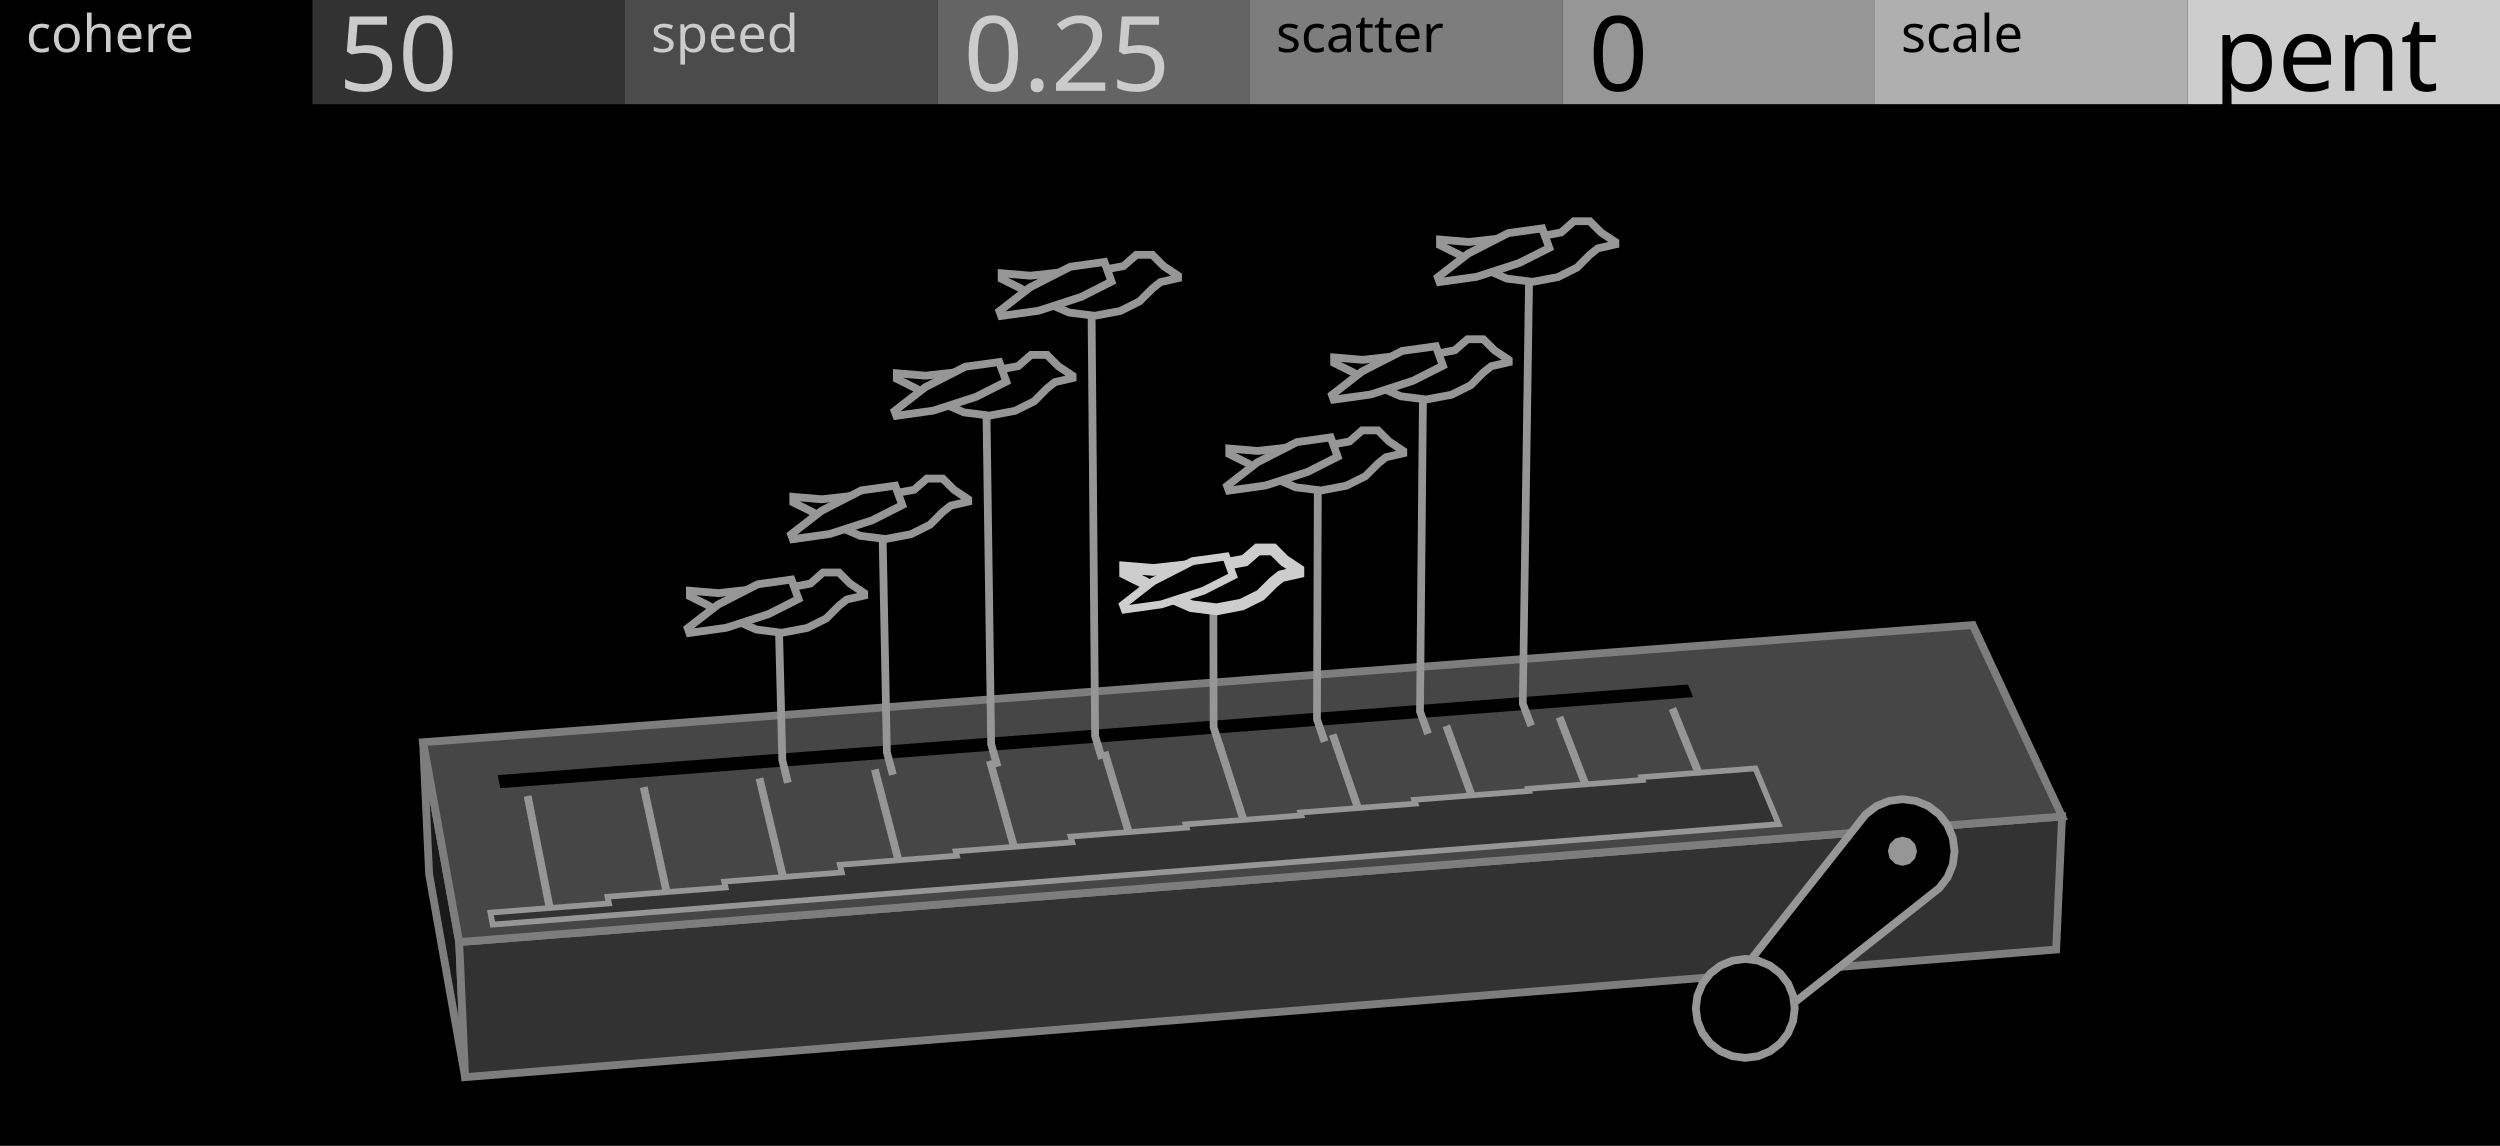
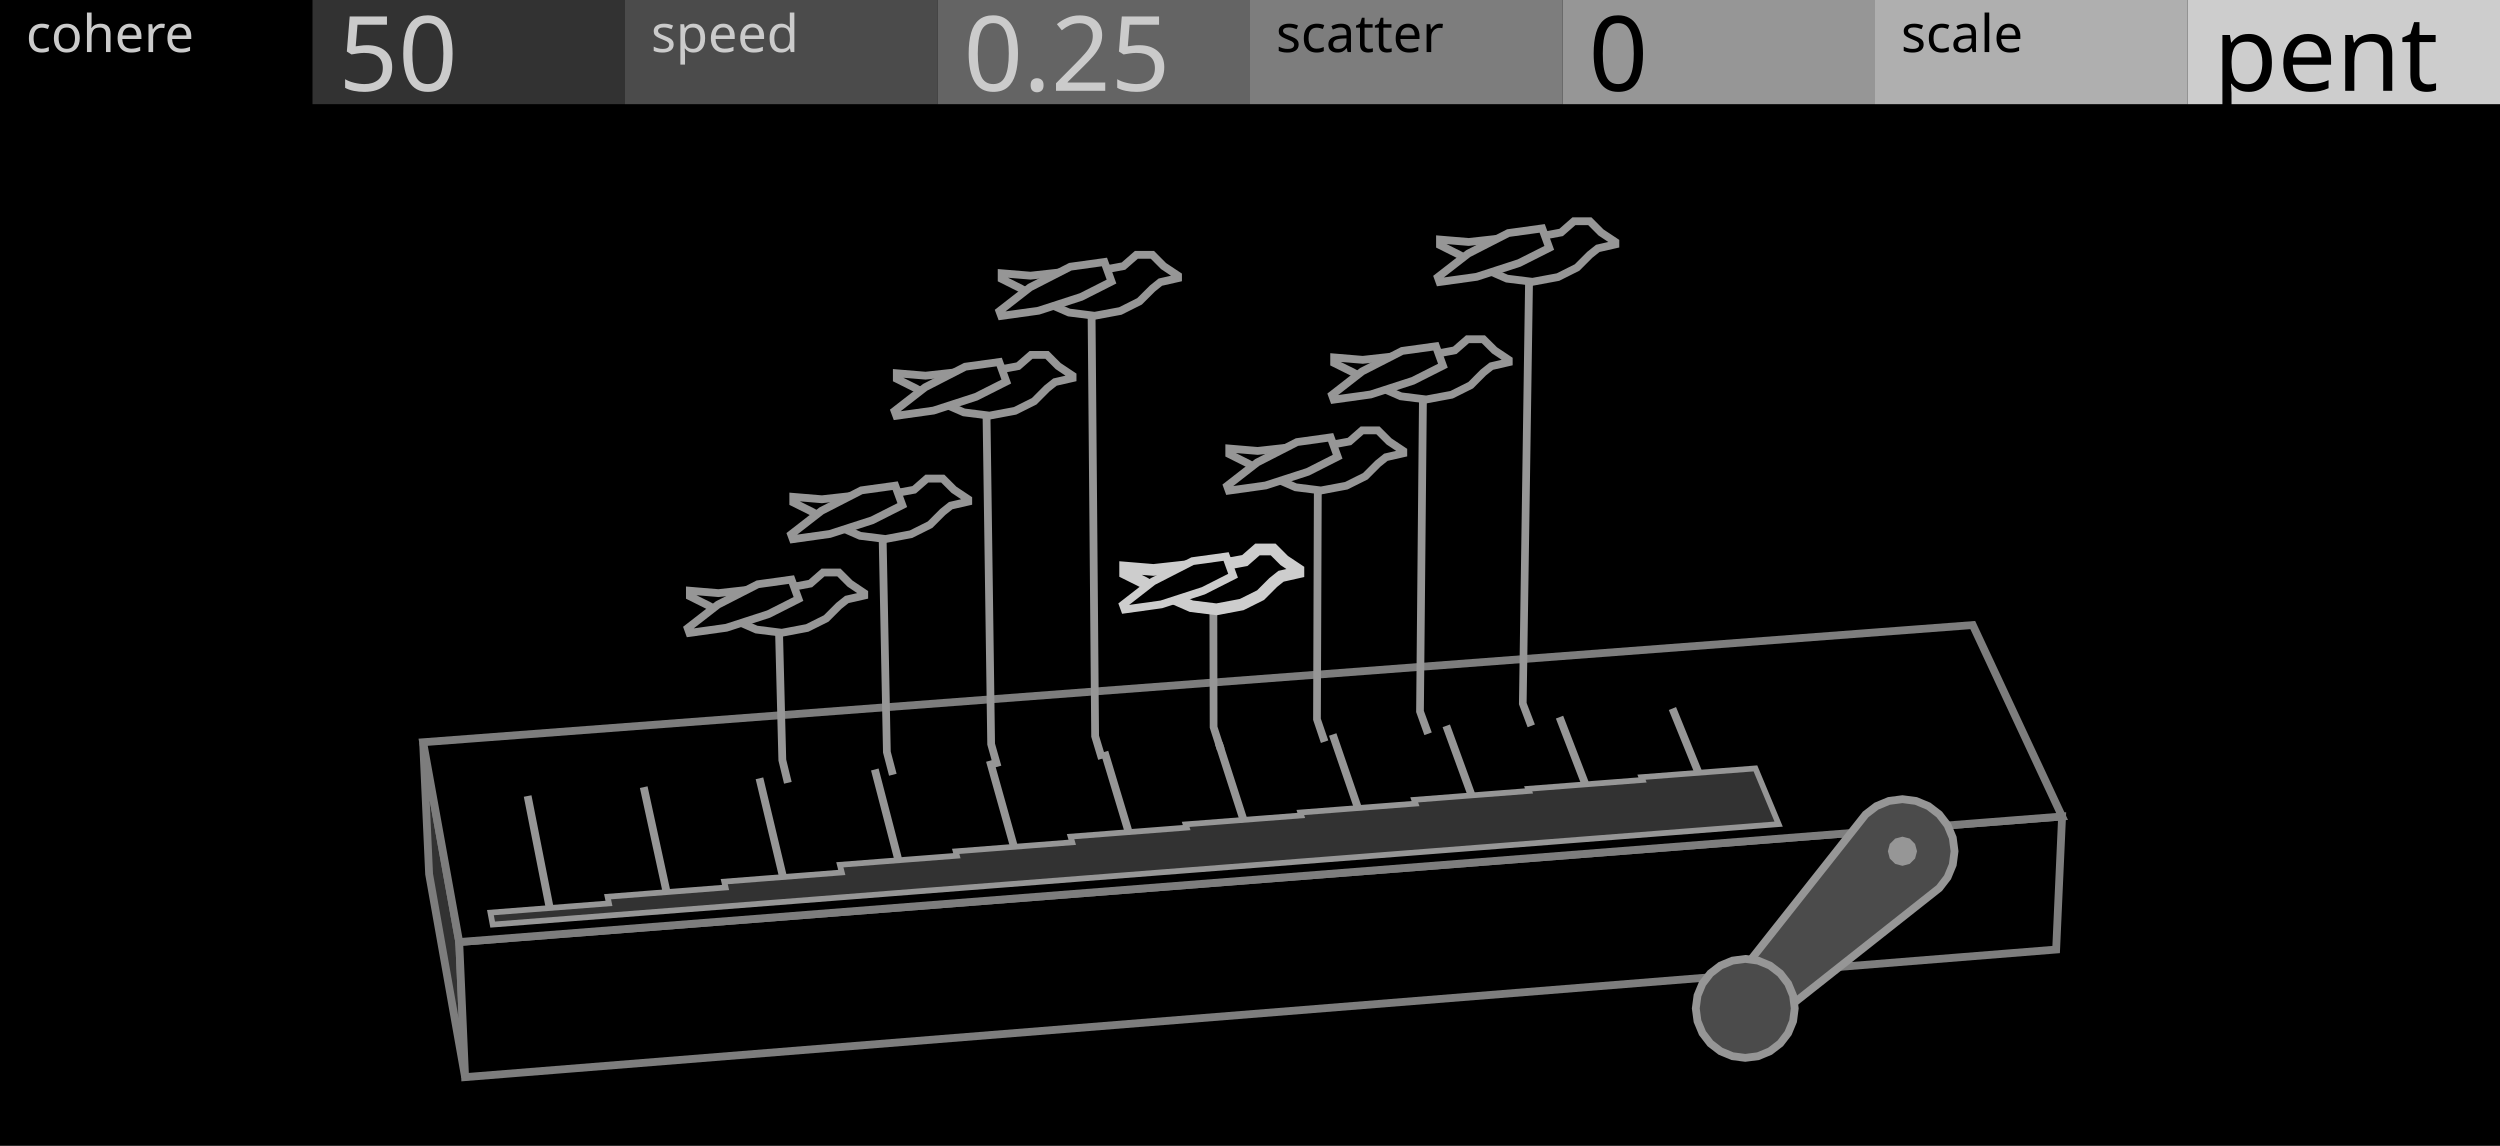
<svg xmlns="http://www.w3.org/2000/svg" width="480" height="220" viewBox="0 0 480 220">
  <g id="preview_canvas">
    <rect x="0" y="0" width="480" height="220" fill="#000000" stroke="none" />
  </g>
  <g id="preview_header">
    <rect x="0" y="0" width="60" height="20" fill="#000000" stroke="none" />
    <rect x="60" y="0" width="60" height="20" fill="#323232" stroke="none" />
    <rect x="120" y="0" width="60" height="20" fill="#4B4B4B" stroke="none" />
    <rect x="180" y="0" width="60" height="20" fill="#646464" stroke="none" />
    <rect x="240" y="0" width="60" height="20" fill="#7D7D7D" stroke="none" />
    <rect x="300" y="0" width="60" height="20" fill="#969696" stroke="none" />
    <rect x="360" y="0" width="60" height="20" fill="#AFAFAF" stroke="none" />
    <rect x="420" y="0" width="60" height="20" fill="#CDCDCD" stroke="none" />
    <text transform="matrix(1 0 0 1 5 10)" fill="#CBCBCB" stroke="none" font-family="UniversNextPro-Light" font-size="10px">cohere</text>
    <text transform="matrix(1 0 0 1 125 10)" fill="#CBCBCB" stroke="none" font-family="UniversNextPro-Light" font-size="10px">speed</text>
    <text transform="matrix(1 0 0 1 245 10)" fill="#000000" stroke="none" font-family="UniversNextPro-Light" font-size="10px">scatter</text>
    <text transform="matrix(1 0 0 1 365 10)" fill="#000000" stroke="none" font-family="UniversNextPro-Light" font-size="10px">scale</text>
    <text transform="matrix(1 0 0 1 65 17.44)" fill="#CBCBCB" stroke="none" font-family="UniversNextPro-Light" font-size="20px">50</text>
    <text transform="matrix(1 0 0 1 185 17.44)" fill="#CBCBCB" stroke="none" font-family="UniversNextPro-Light" font-size="20px">0.25</text>
    <text transform="matrix(1 0 0 1 305 17.44)" fill="#000000" stroke="none" font-family="UniversNextPro-Light" font-size="20px">0</text>
    <text transform="matrix(1 0 0 1 425 17.44)" fill="#000000" stroke="none" font-family="UniversNextPro-Light" font-size="20px">pent</text>
  </g>
-   <path d="M 88.17 180.87 L 81.24 142.51 L 82.39 167.83 L 89.3 206.81 Z" fill="#1A1A1A" stroke="#7D7D7D" stroke-width="1.5" />
-   <path d="M 88.17 180.87 L 395.92 156.76 L 394.78 182.31 L 89.3 206.81 Z" fill="#323232" stroke="#7D7D7D" stroke-width="1.5" />
-   <path d="M 88.17 180.87 L 395.92 156.76 L 378.77 120.01 L 81.24 142.51 Z" fill="#464646" stroke="#7D7D7D" stroke-width="1.5" />
+   <path d="M 88.17 180.87 L 81.24 142.51 L 82.39 167.83 L 89.3 206.81 Z" fill="#323232" stroke="#7D7D7D" stroke-width="1.5" />
+   <path d="M 88.17 180.87 L 395.92 156.76 L 394.78 182.31 L 89.3 206.81 Z" fill="#000000" stroke="#7D7D7D" stroke-width="1.5" />
+   <path d="M 88.17 180.87 L 395.92 156.76 L 378.77 120.01 L 81.24 142.51 Z" fill="#000000" stroke="#7D7D7D" stroke-width="1.5" />
  <path d="M 96.05 151.33 L 325.09 133.85 L 324.1 131.42 L 95.57 148.82 Z" fill="#000000" stroke="none" stroke-width="0" />
  <path d="M 106.61 175.83 L 102.04 152.69 L 100.57 152.98 L 105.13 176.12 Z" fill="#969696" stroke="none" stroke-width="0" />
  <path d="M 129.36 174.04 L 124.33 150.97 L 122.86 151.29 L 127.89 174.36 Z" fill="#969696" stroke="none" stroke-width="0" />
  <path d="M 152.04 172.25 L 146.54 149.26 L 145.09 149.61 L 150.58 172.6 Z" fill="#969696" stroke="none" stroke-width="0" />
  <path d="M 174.65 170.47 L 168.69 147.55 L 167.24 147.93 L 173.2 170.85 Z" fill="#969696" stroke="none" stroke-width="0" />
  <path d="M 197.18 168.7 L 190.77 145.85 L 189.33 146.26 L 195.74 169.1 Z" fill="#969696" stroke="none" stroke-width="0" />
  <path d="M 219.65 166.93 L 212.78 144.15 L 211.34 144.59 L 218.21 167.36 Z" fill="#969696" stroke="none" stroke-width="0" />
  <path d="M 242.04 165.16 L 234.72 142.46 L 233.29 142.92 L 240.61 165.62 Z" fill="#969696" stroke="none" stroke-width="0" />
  <path d="M 264.36 163.41 L 256.59 140.78 L 255.17 141.26 L 262.94 163.89 Z" fill="#969696" stroke="none" stroke-width="0" />
  <path d="M 286.61 161.66 L 278.39 139.1 L 276.98 139.61 L 285.2 162.17 Z" fill="#969696" stroke="none" stroke-width="0" />
  <path d="M 308.79 159.91 L 300.13 137.42 L 298.73 137.96 L 307.39 160.45 Z" fill="#969696" stroke="none" stroke-width="0" />
  <path d="M 330.9 158.17 L 321.8 135.75 L 320.41 136.32 L 329.51 158.73 Z" fill="#969696" stroke="none" stroke-width="0" />
  <path d="M 94.59 177.52 L 341.5 158.23 L 337.04 147.53 L 315.16 149.22 L 315.37 149.75 L 293.41 151.45 L 293.57 151.86 L 271.53 153.57 L 271.78 154.29 L 249.66 156 L 249.84 156.56 L 227.64 158.28 L 227.84 158.9 L 205.55 160.63 L 205.87 161.72 L 183.49 163.46 L 183.72 164.3 L 161.25 166.04 L 161.62 167.51 L 139.05 169.27 L 139.31 170.4 L 116.65 172.17 L 116.92 173.45 L 94.16 175.22 Z" fill="#323232" stroke="#969696" stroke-width="1.1" />
-   <path d="M 358.2 156.37 L 360.27 154.78 L 362.68 153.78 L 365.27 153.44 L 367.86 153.78 L 370.27 154.78 L 372.34 156.37 L 373.93 158.44 L 374.93 160.85 L 375.27 163.44 L 374.93 166.03 L 373.93 168.44 L 372.34 170.51 L 338.63 197.15 L 331.56 190.08 Z" fill="#000000" stroke="#969696" stroke-width="1.5" />
+   <path d="M 358.2 156.37 L 360.27 154.78 L 362.68 153.78 L 365.27 153.44 L 367.86 153.78 L 370.27 154.78 L 372.34 156.37 L 373.93 158.44 L 374.93 160.85 L 375.27 163.44 L 374.93 166.03 L 373.93 168.44 L 372.34 170.51 L 338.63 197.15 L 331.56 190.08 Z" fill="#4B4B4B" stroke="#969696" stroke-width="1.5" />
  <path d="M 368.07 163.44 L 367.69 164.84 L 366.67 165.86 L 365.27 166.24 L 363.87 165.86 L 362.84 164.84 L 362.47 163.44 L 362.84 162.04 L 363.87 161.01 L 365.27 160.64 L 366.67 161.01 L 367.69 162.04 Z" fill="#969696" stroke="none" stroke-width="0" />
-   <path d="M 344.59 193.61 L 344.27 196.07 L 343.32 198.36 L 341.81 200.33 L 339.84 201.84 L 337.55 202.79 L 335.09 203.11 L 332.64 202.79 L 330.34 201.84 L 328.38 200.33 L 326.87 198.36 L 325.92 196.07 L 325.59 193.61 L 325.92 191.15 L 326.87 188.86 L 328.38 186.9 L 330.34 185.39 L 332.64 184.44 L 335.09 184.11 L 337.55 184.44 L 339.84 185.39 L 341.81 186.9 L 343.32 188.86 L 344.27 191.15 Z" fill="#000000" stroke="#969696" stroke-width="1.5" />
+   <path d="M 344.59 193.61 L 344.27 196.07 L 343.32 198.36 L 341.81 200.33 L 339.84 201.84 L 337.55 202.79 L 335.09 203.11 L 332.64 202.79 L 330.34 201.84 L 328.38 200.33 L 326.87 198.36 L 325.92 196.07 L 325.59 193.61 L 325.92 191.15 L 326.87 188.86 L 328.38 186.9 L 330.34 185.39 L 332.64 184.44 L 335.09 184.11 L 337.55 184.44 L 339.84 185.39 L 341.81 186.9 L 343.32 188.86 L 344.27 191.15 Z" fill="#4B4B4B" stroke="#969696" stroke-width="1.5" />
  <path d="M 152 150.12 L 150.95 145.83 L 150.25 118.43 L 148.75 118.46 L 149.46 146.03 L 150.54 150.47 Z" fill="#969696" stroke="none" stroke-width="0" />
  <path d="M 172.15 148.56 L 171.02 144.29 L 170.16 100.42 L 168.66 100.45 L 169.54 144.5 L 170.7 148.94 Z" fill="#969696" stroke="none" stroke-width="0" />
  <path d="M 192.25 147.01 L 191.04 142.76 L 190.12 76.72 L 188.62 76.74 L 189.56 142.98 L 190.8 147.42 Z" fill="#969696" stroke="none" stroke-width="0" />
  <path d="M 212.29 145.46 L 211.01 141.24 L 210.31 57.55 L 208.81 57.56 L 209.52 141.46 L 210.85 145.89 Z" fill="#969696" stroke="none" stroke-width="0" />
  <path d="M 235.12 143.7 L 233.75 139.5 L 233.71 113.97 L 232.21 113.97 L 232.27 139.73 L 233.69 144.16 Z" fill="#969696" stroke="none" stroke-width="0" />
  <path d="M 255.03 142.16 L 253.6 137.98 L 253.78 91.14 L 252.28 91.13 L 252.12 138.22 L 253.61 142.65 Z" fill="#969696" stroke="none" stroke-width="0" />
  <path d="M 274.9 140.63 L 273.38 136.47 L 273.98 73.66 L 272.48 73.65 L 271.9 136.72 L 273.48 141.14 Z" fill="#969696" stroke="none" stroke-width="0" />
  <path d="M 294.7 139.1 L 293.11 134.96 L 294.37 51.06 L 292.87 51.04 L 291.64 135.22 L 293.3 139.63 Z" fill="#969696" stroke="none" stroke-width="0" />
  <path d="M 165.93 113.88 L 165.93 114.34 L 162.59 115.1 L 161.07 116.31 L 158.63 118.75 L 154.98 120.57 L 150.11 121.49 L 145.24 120.88 L 140.37 118.75 L 136.11 116.31 L 132.46 114.49 L 132.46 113.42 L 137.94 113.88 L 143.42 113.27 L 148.89 112.66 L 153.15 112.51 L 155.59 112.05 L 158.02 109.92 L 161.07 109.92 L 163.2 112.05 Z" fill="#000000" stroke="#969696" stroke-width="1.5" />
  <path d="M 153.31 115 L 147.57 117.9 L 139.46 120.53 L 132.37 121.52 L 132.04 120.6 L 137.85 116.09 L 145.49 112.18 L 151.96 111.28 Z" fill="#000000" stroke="#969696" stroke-width="1.5" />
  <path d="M 185.9 95.86 L 185.9 96.31 L 182.54 97.08 L 181.01 98.3 L 178.57 100.74 L 174.91 102.57 L 170.02 103.49 L 165.14 102.88 L 160.25 100.74 L 155.98 98.3 L 152.31 96.47 L 152.31 95.4 L 157.81 95.86 L 163.3 95.25 L 168.8 94.64 L 173.07 94.48 L 175.52 94.03 L 177.96 91.89 L 181.01 91.89 L 183.15 94.03 Z" fill="#000000" stroke="#969696" stroke-width="1.5" />
  <path d="M 173.24 96.98 L 167.47 99.89 L 159.33 102.52 L 152.23 103.52 L 151.89 102.6 L 157.72 98.08 L 165.38 94.15 L 171.88 93.25 Z" fill="#000000" stroke="#969696" stroke-width="1.5" />
  <path d="M 205.93 72.13 L 205.93 72.59 L 202.56 73.36 L 201.02 74.58 L 198.57 77.04 L 194.89 78.88 L 189.98 79.8 L 185.07 79.18 L 180.17 77.04 L 175.87 74.58 L 172.19 72.74 L 172.19 71.67 L 177.71 72.13 L 183.23 71.52 L 188.75 70.9 L 193.05 70.75 L 195.5 70.29 L 197.96 68.14 L 201.02 68.14 L 203.17 70.29 Z" fill="#000000" stroke="#969696" stroke-width="1.5" />
  <path d="M 193.21 73.26 L 187.42 76.18 L 179.24 78.83 L 172.1 79.83 L 171.76 78.91 L 177.62 74.36 L 185.32 70.41 L 191.85 69.51 Z" fill="#000000" stroke="#969696" stroke-width="1.5" />
  <path d="M 226.18 52.93 L 226.18 53.4 L 222.79 54.17 L 221.26 55.4 L 218.79 57.86 L 215.1 59.71 L 210.17 60.63 L 205.25 60.01 L 200.32 57.86 L 196.01 55.4 L 192.32 53.55 L 192.32 52.47 L 197.86 52.93 L 203.4 52.32 L 208.94 51.7 L 213.25 51.55 L 215.71 51.09 L 218.18 48.93 L 221.26 48.93 L 223.41 51.09 Z" fill="#000000" stroke="#969696" stroke-width="1.5" />
  <path d="M 213.41 54.06 L 207.6 57 L 199.4 59.66 L 192.23 60.66 L 191.89 59.74 L 197.77 55.17 L 205.5 51.21 L 212.05 50.3 Z" fill="#000000" stroke="#969696" stroke-width="1.5" />
  <path d="M 249.29 109.43 L 249.29 109.89 L 245.96 110.64 L 244.45 111.85 L 242.03 114.27 L 238.4 116.08 L 233.57 116.99 L 228.73 116.39 L 223.89 114.27 L 219.66 111.85 L 216.03 110.04 L 216.03 108.98 L 221.47 109.43 L 226.91 108.83 L 232.36 108.22 L 236.59 108.07 L 239.01 107.62 L 241.43 105.5 L 244.45 105.5 L 246.57 107.62 Z" fill="#000000" stroke="#CDCDCD" stroke-width="2.25" />
  <path d="M 236.75 110.54 L 231.04 113.43 L 222.98 116.04 L 215.94 117.02 L 215.61 116.11 L 221.38 111.63 L 228.97 107.74 L 235.41 106.85 Z" fill="#000000" stroke="#CDCDCD" stroke-width="1.5" />
  <path d="M 269.43 86.58 L 269.43 87.03 L 266.09 87.79 L 264.57 89.01 L 262.14 91.44 L 258.49 93.26 L 253.63 94.17 L 248.77 93.56 L 243.91 91.44 L 239.66 89.01 L 236.02 87.19 L 236.02 86.12 L 241.48 86.58 L 246.95 85.97 L 252.42 85.36 L 256.67 85.21 L 259.1 84.76 L 261.53 82.63 L 264.57 82.63 L 266.7 84.76 Z" fill="#000000" stroke="#969696" stroke-width="1.5" />
  <path d="M 256.83 87.69 L 251.1 90.59 L 243 93.21 L 235.93 94.2 L 235.6 93.29 L 241.39 88.79 L 249.02 84.88 L 255.48 83.98 Z" fill="#000000" stroke="#969696" stroke-width="1.5" />
  <path d="M 289.68 69.09 L 289.68 69.54 L 286.33 70.31 L 284.8 71.52 L 282.37 73.96 L 278.71 75.79 L 273.83 76.7 L 268.96 76.09 L 264.08 73.96 L 259.82 71.52 L 256.16 69.7 L 256.16 68.63 L 261.65 69.09 L 267.13 68.48 L 272.62 67.87 L 276.88 67.72 L 279.32 67.26 L 281.76 65.13 L 284.8 65.13 L 286.94 67.26 Z" fill="#000000" stroke="#969696" stroke-width="1.5" />
  <path d="M 277.04 70.21 L 271.29 73.11 L 263.17 75.74 L 256.07 76.73 L 255.74 75.82 L 261.55 71.3 L 269.21 67.38 L 275.69 66.48 Z" fill="#000000" stroke="#969696" stroke-width="1.5" />
  <path d="M 310.15 46.46 L 310.15 46.92 L 306.78 47.69 L 305.25 48.91 L 302.8 51.36 L 299.13 53.2 L 294.23 54.11 L 289.34 53.5 L 284.44 51.36 L 280.16 48.91 L 276.48 47.07 L 276.48 46 L 281.99 46.46 L 287.5 45.85 L 293.01 45.24 L 297.29 45.09 L 299.74 44.63 L 302.19 42.48 L 305.25 42.48 L 307.39 44.63 Z" fill="#000000" stroke="#969696" stroke-width="1.5" />
  <path d="M 297.46 47.59 L 291.68 50.5 L 283.52 53.15 L 276.39 54.14 L 276.06 53.22 L 281.9 48.69 L 289.59 44.75 L 296.1 43.85 Z" fill="#000000" stroke="#969696" stroke-width="1.5" />
</svg>
